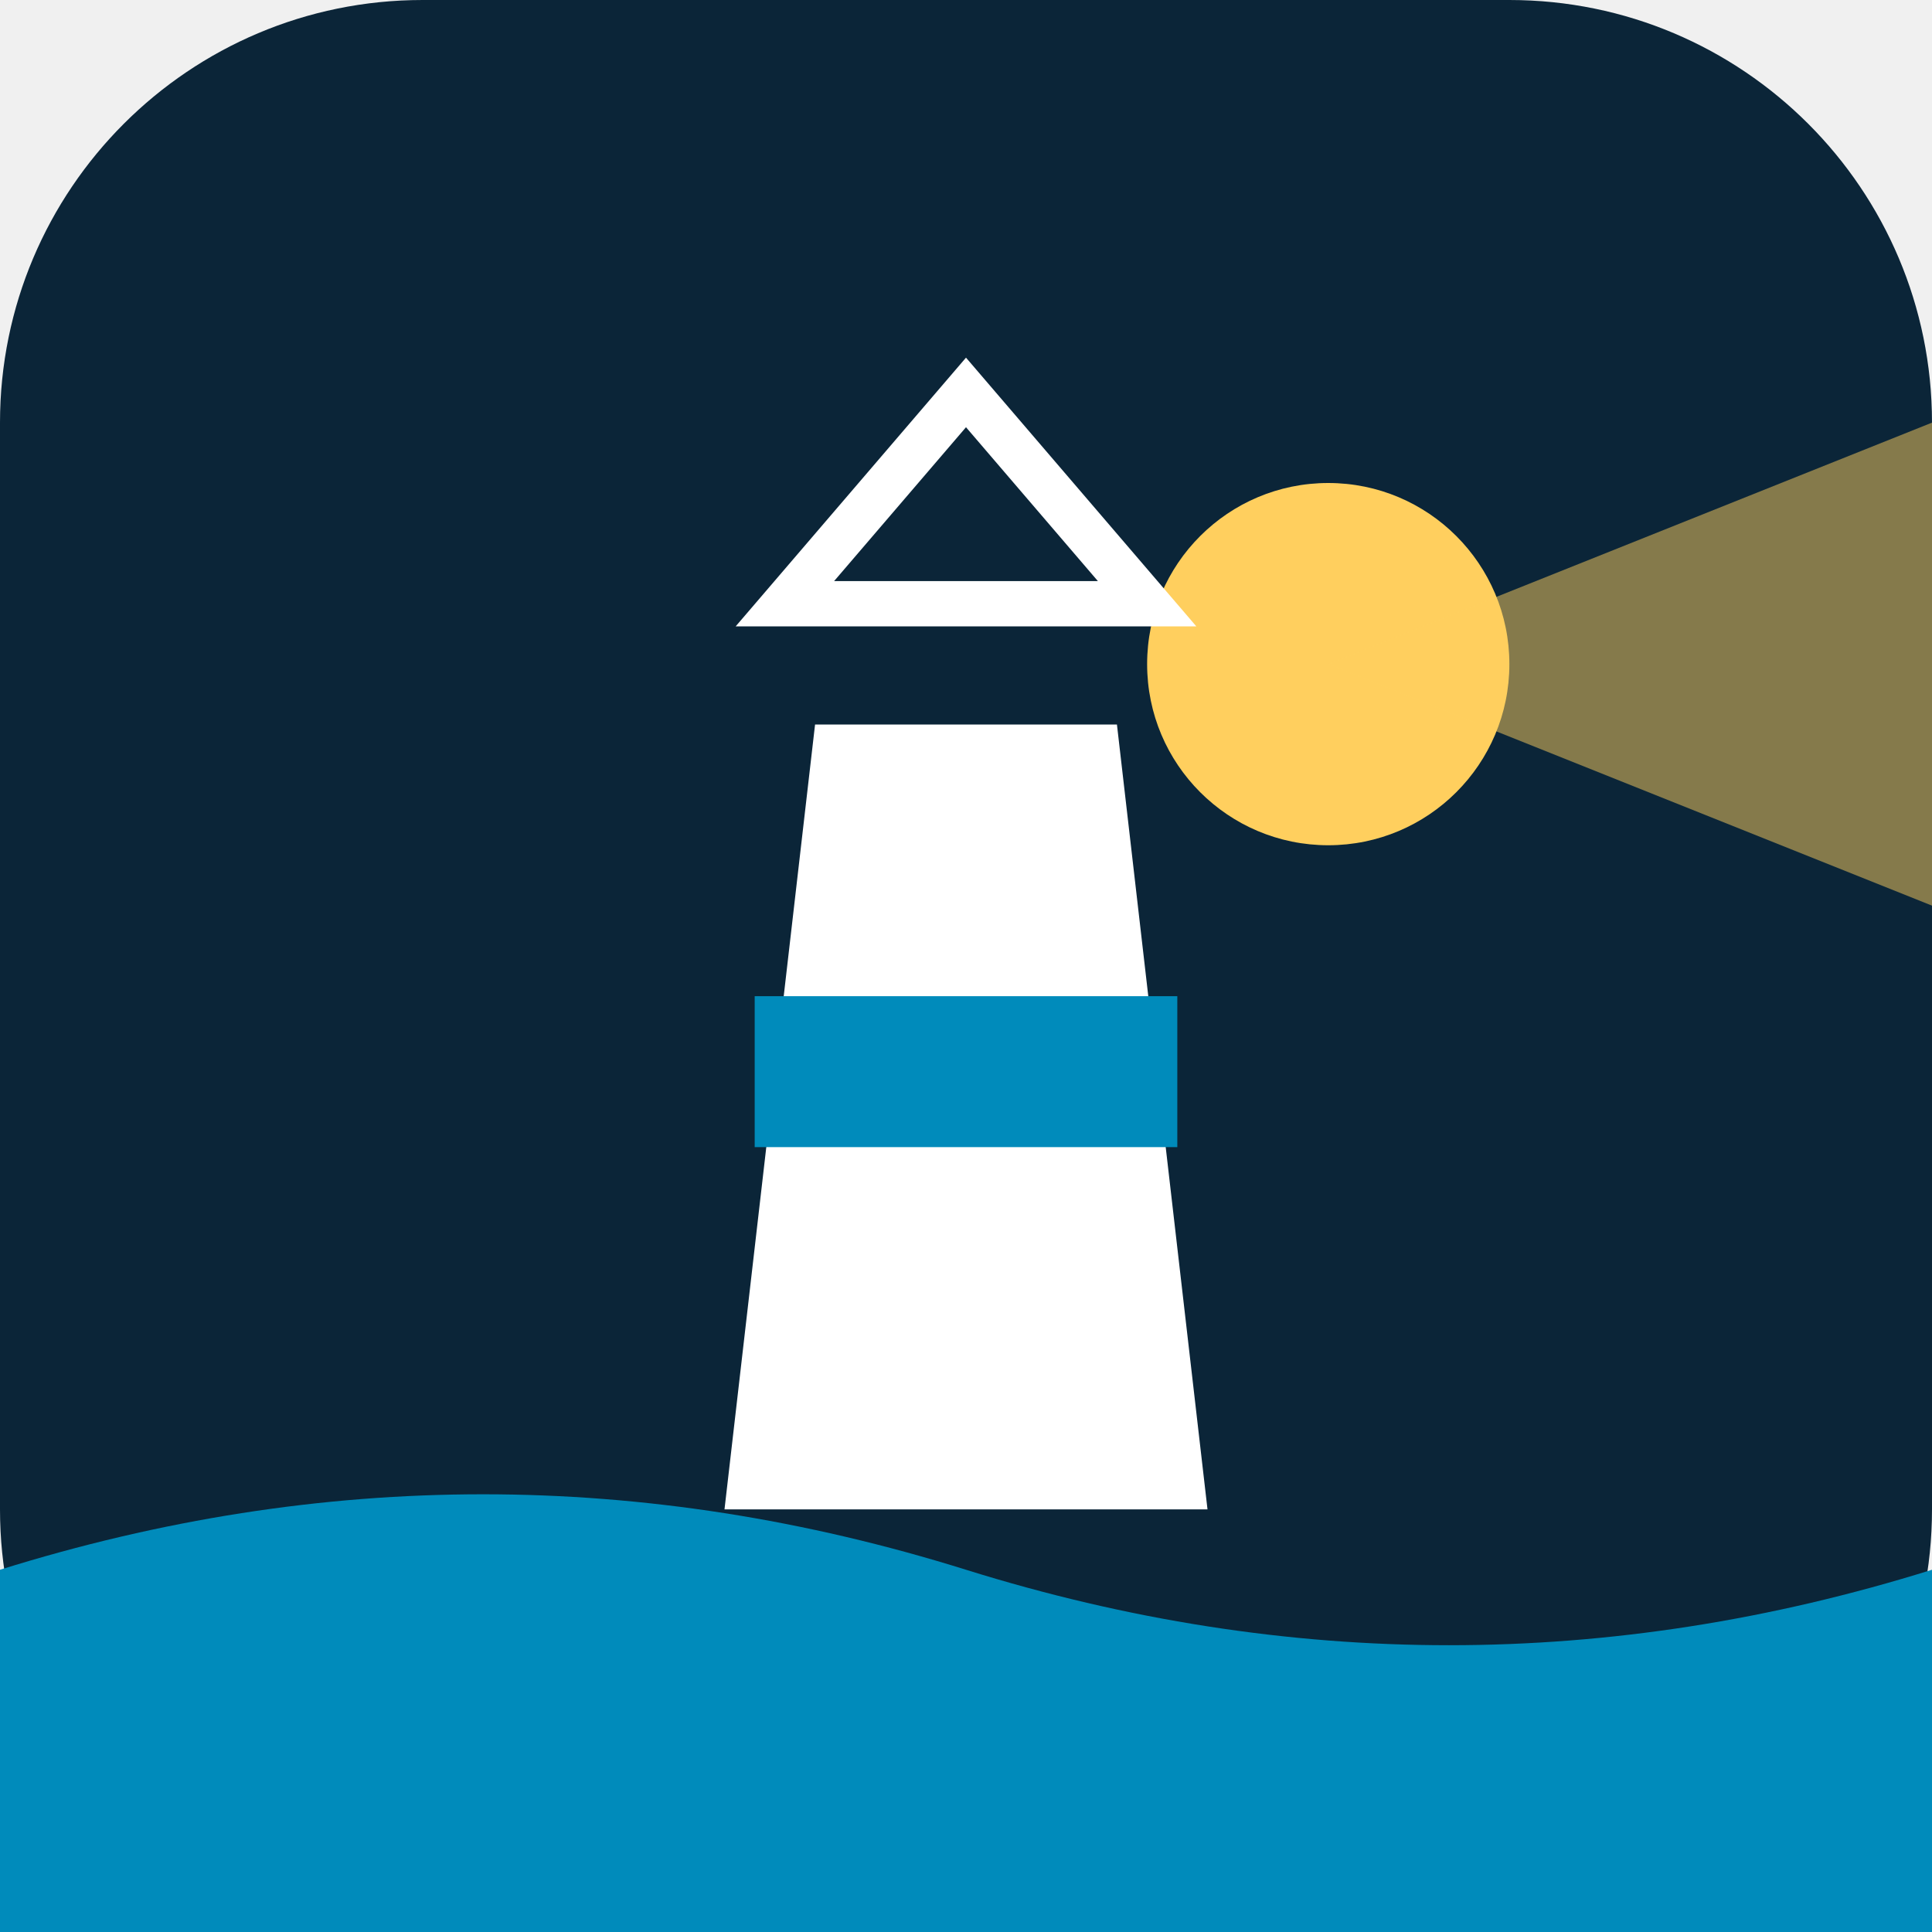
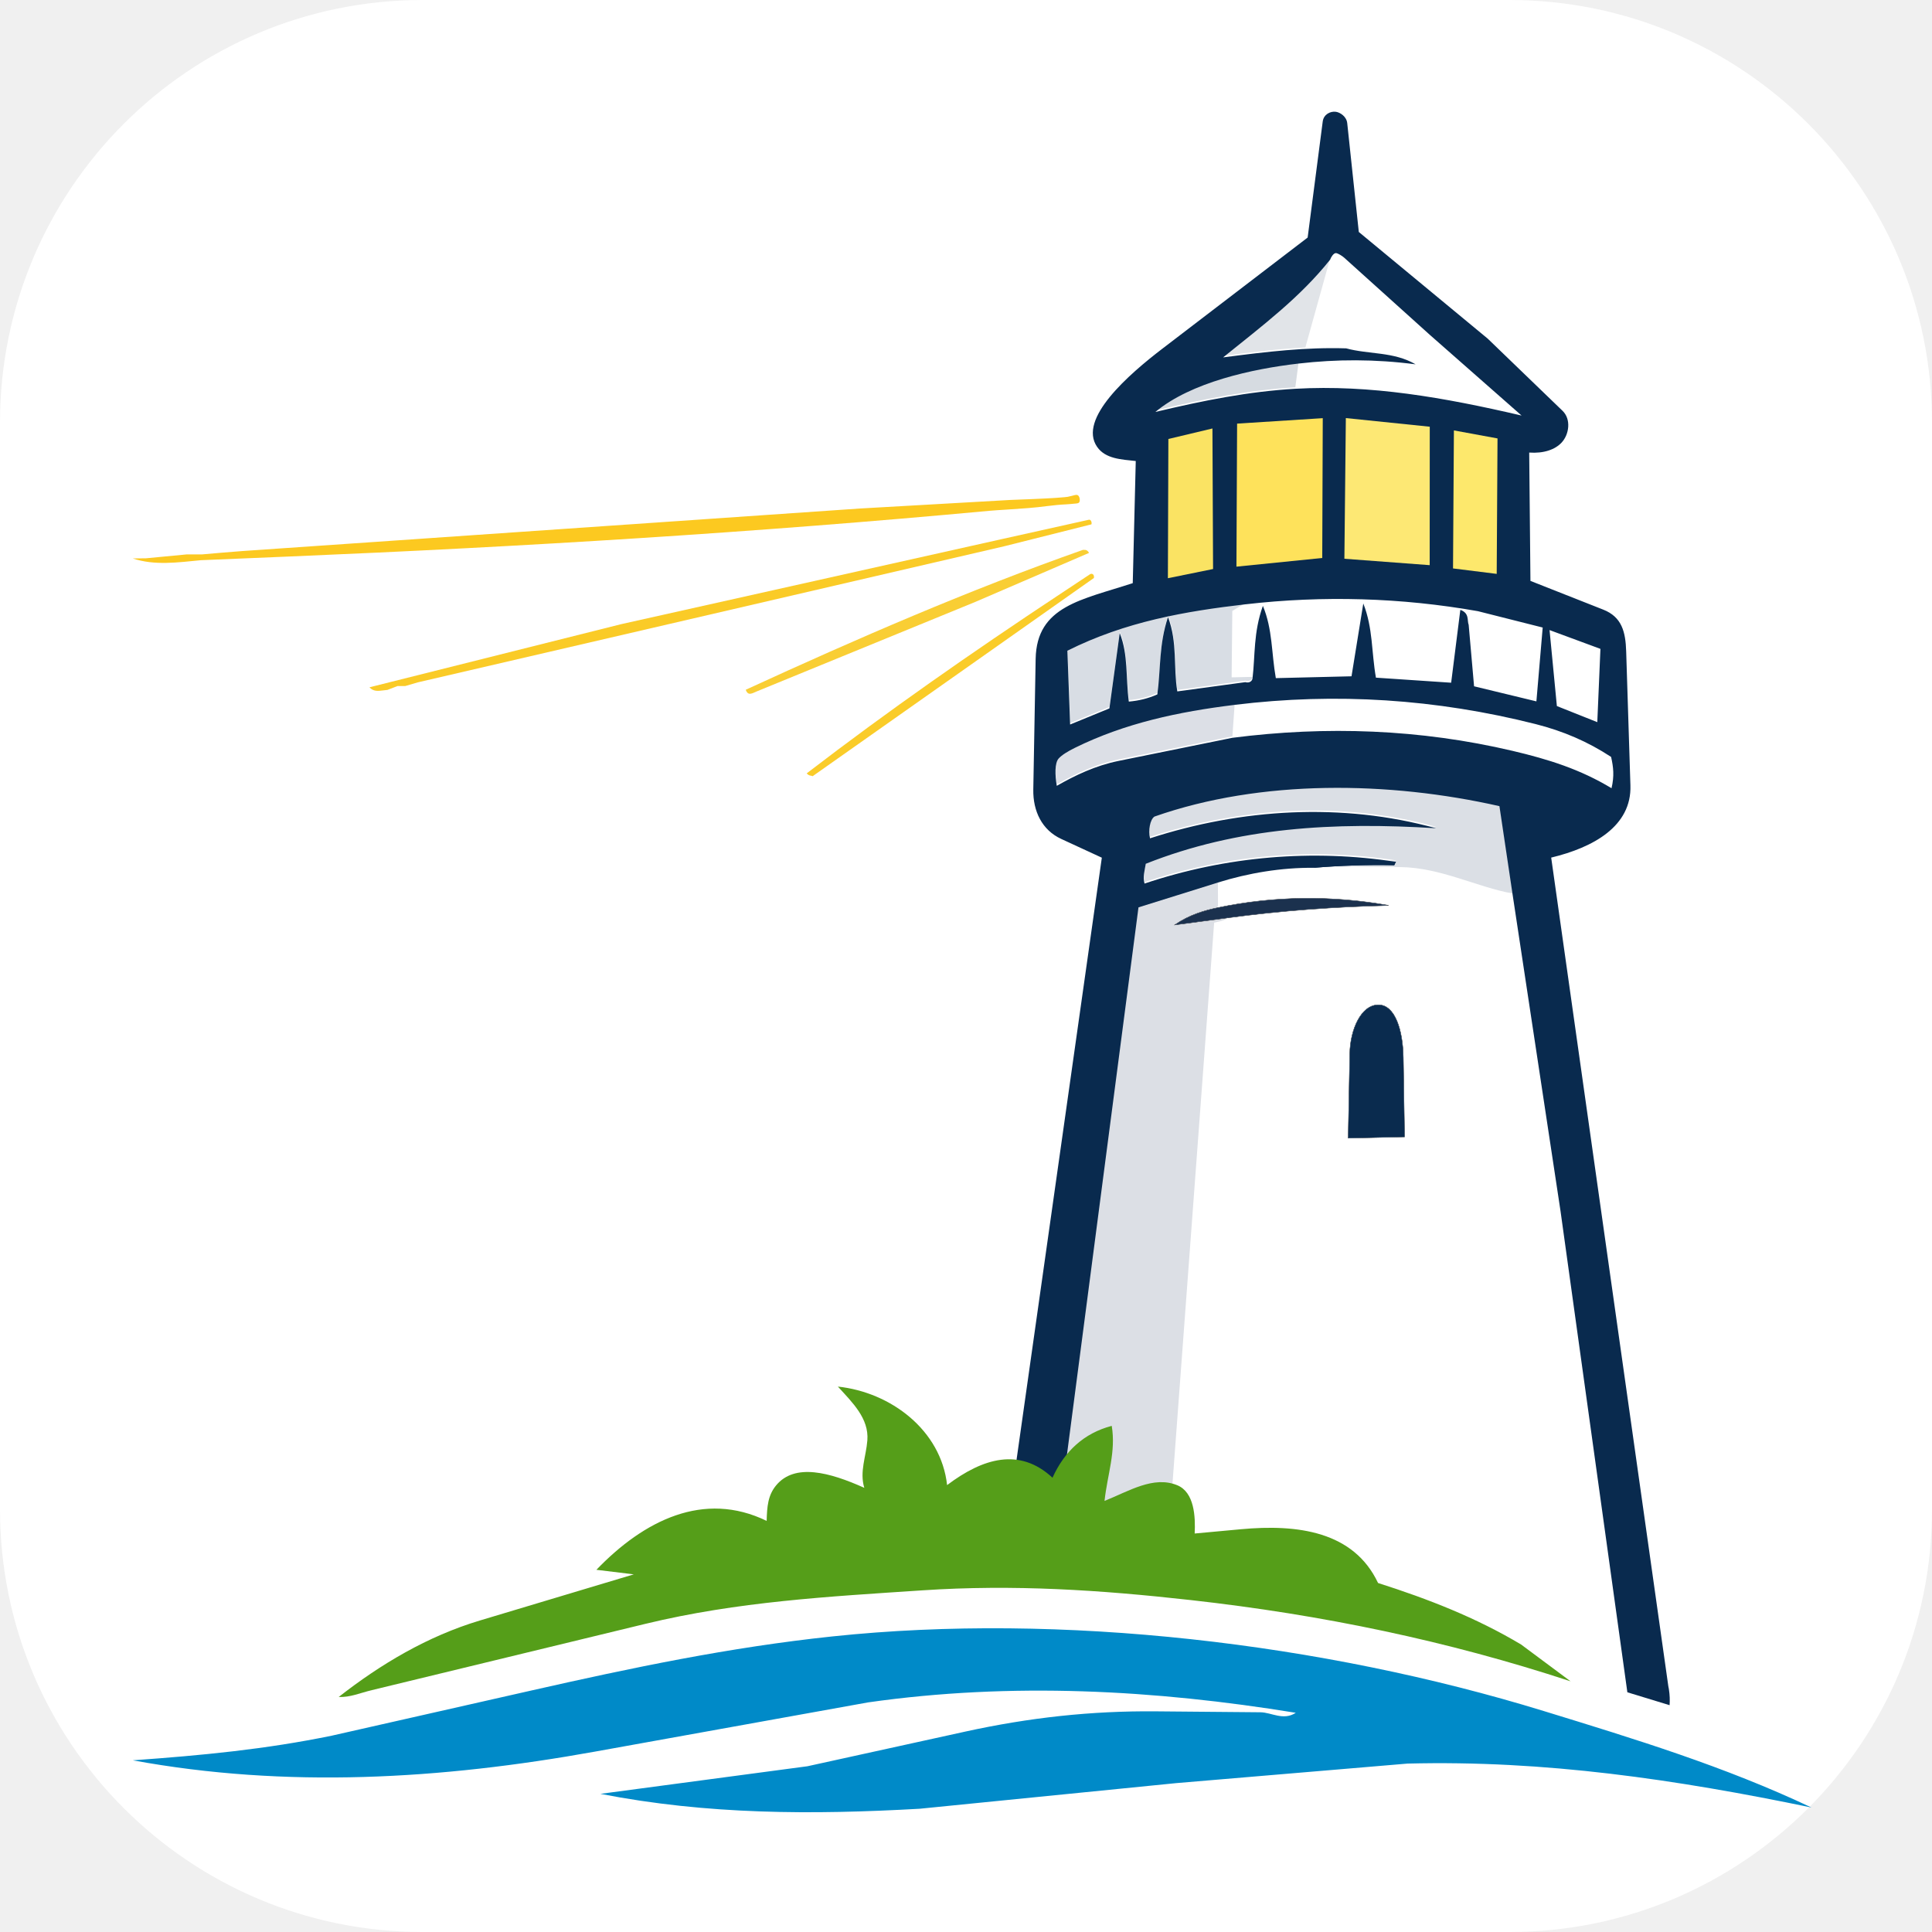
- <svg xmlns="http://www.w3.org/2000/svg" viewBox="0 0 64 64" role="img" aria-label="Harrisonville Church of Christ lighthouse mark">
-   <rect width="64" height="64" rx="14" fill="#0b2538" />
-   <circle cx="44" cy="22" r="6" fill="#ffcf5e" />
-   <polygon points="44,22 64,14 64,30" fill="#ffcf5e" opacity="0.5" />
-   <path d="M27 24 L37 24 L40 50 L24 50 Z" fill="#ffffff" />
-   <rect x="25" y="33" width="14" height="5" fill="#008bbb" />
-   <path d="M26 20 L38 20 L32 13 Z" fill="#0b2538" stroke="#ffffff" stroke-width="1.5" />
-   <path d="M0 52 Q16 47 32 52 T64 52 L64 64 L0 64 Z" fill="#008bbb" />
+ <svg xmlns="http://www.w3.org/2000/svg" viewBox="0 0 64 64" role="img" aria-label="Harrisonville Church of Christ lighthouse emblem">
+   <rect width="64" height="64" rx="14" fill="#ffffff" />
+   <g transform="translate(4.4 3.7) scale(0.0596)">
+     <defs>
+       <style>
+       .cls-1 {
+         stroke: #000;
+         stroke-miterlimit: 10;
+         stroke-width: .25px;
+       }
+ 
+       .cls-1, .cls-2 {
+         fill: #092a4e;
+       }
+ 
+       .cls-3 {
+         fill: #facb27;
+       }
+ 
+       .cls-4 {
+         fill: #dcdfe6;
+       }
+ 
+       .cls-5 {
+         fill: #f9ce34;
+       }
+ 
+       .cls-6 {
+         fill: #008ac8;
+       }
+ 
+       .cls-7 {
+         fill: #559e19;
+       }
+ 
+       .cls-8 {
+         fill: #dbdfe5;
+       }
+ 
+       .cls-9 {
+         fill: #fde874;
+       }
+ 
+       .cls-10 {
+         fill: #dcdfe5;
+       }
+ 
+       .cls-11 {
+         fill: #d8dde4;
+       }
+ 
+       .cls-12 {
+         fill: #fde86c;
+       }
+ 
+       .cls-13 {
+         fill: #fefffe;
+       }
+ 
+       .cls-14 {
+         fill: #fee25b;
+       }
+ 
+       .cls-15 {
+         fill: #0a2b4e;
+       }
+ 
+       .cls-16 {
+         fill: #e1e4e8;
+       }
+ 
+       .cls-17 {
+         fill: #fae363;
+       }
+ 
+       .cls-18 {
+         fill: #d6dbe1;
+       }
+ 
+       .cls-19 {
+         fill: #facc29;
+       }
+ 
+       .cls-20 {
+         fill: #fcc920;
+       }
+ 
+       .cls-21 {
+         fill: #1b314e;
+       }
+     </style>
+     </defs>
+     <g>
+       <path class="cls-10" d="M603.09,427.65l.06,13.94c-3.68,3.05-2.3,4.02,4.14,2.91l1.77,2.66c-.88,1.98-3.91,2.71-8.05,3.58-8.68,116.93-17.37,233.85-26.05,350.78-8.06,1.7-16.12,3.39-24.17,5.09-15.06-6.36-30.11-12.72-45.17-19.09,17.8-115.36,35.59-230.72,53.39-346.09l44.07-13.79Z" />
+       <path class="cls-8" d="M766.96,434.54c-19.86-3.51-40.05-14.49-62.7-14.69l-47.78-.43c.91-1.23,2.38-2.04,4.58-2.1l41.26-1.17c-46.35-7.16-94.28-3.27-139.94,12.04-1.02-3.78-.05-6.58.69-11,51.25-20.33,104.67-23.27,161.35-19.73-52.42-14.47-108.3-10.86-158.98,5.59-1.04-4.38-.02-10.45,2.48-12.1,59.28-20.81,130.34-19.65,191.72-5.78l7.35,49.37Z" />
+       <polygon class="cls-14" points="661.13 247.22 613.44 252.05 613.81 172.55 661.42 169.51 661.13 247.22" />
+       <polygon class="cls-9" points="720.85 251.21 673.45 247.66 674.26 169.47 720.89 174.27 720.85 251.21" />
+       <path class="cls-11" d="M618.59,272.97l-7.49,4.5-.37,36.93,11.67-.27c-.19,1.55-1.75,2.77-4.02,2.12l-37.78,5.15c-2.33-13.76.24-26.75-5.16-41.37-5.1,15.27-4.01,28.64-5.94,43.02-5.05,2.26-10.21,3.5-15.87,4-1.77-13.49-.24-25.96-5.04-38.1l-5.74,41.89-21.84,8.96-1.53-41.02c32.43-16.24,65.66-21.94,99.1-25.81Z" />
+       <polygon class="cls-17" points="600.46 253.36 575.34 258.47 575.61 181.09 600.1 175.24 600.46 253.36" />
+       <polygon class="cls-12" points="758.1 256.06 733.82 253.03 734.31 176.33 758.56 180.78 758.1 256.06" />
+       <path class="cls-4" d="M612.44,328.88l-1.28,18.29-63.17,12.83c-12.99,2.64-24.18,8.02-34.4,13.87-1.02-5.98-1.22-12.64,1.01-15.17,1.77-2.02,5.38-4.13,9-5.92,27.93-13.79,57.66-20.07,88.83-23.9Z" />
+       <path class="cls-16" d="M652.11,129.64c.02-.06.06-.1.08-.15-.02,0-.03,0-.05,0l13.39-48.1c-16.65,20.93-37.26,36.43-59.49,54.35,16.33-2.14,31.1-3.92,45.73-4.7.09-.47.22-.94.34-1.41Z" />
+       <path class="cls-18" d="M647.96,139.17l-1.83,14.03c-26.01,1.49-50.96,6.5-77.77,12.87,19.81-16.5,53.87-23.94,79.6-26.9Z" />
+     </g>
+     <g>
+       <g>
+         <path class="cls-5" d="M528.13,243.53c.69.18,2.05-.57,3.36,1.69l-63.3,27.28-121.23,49.64c-2.68,1.1-5,2.83-6.29-.85,62.04-28.52,124.3-55.52,187.46-77.76Z" />
+         <path class="cls-19" d="M534.17,259.18l-156.34,110.17c-.84-.49-1.92-.03-3.28-1.59,45.56-34.99,91.9-67.24,139.23-98.59l18.17-12.04c1.2-.79,2.59.09,2.22,2.05Z" />
+         <g>
+           <path class="cls-20" d="M519.62,214.05c3.56-.65,5.13-1.79,6.1-.43.58.81.79,2.29.47,3.15-.35.93-1.27.98-3.08,1.11-1.43.11-2.86.31-4.3.36-7.04.29-14.04,1.57-21.07,2.07-4.27.3-8.55.6-12.82.9-3.02.21-6.05.35-9.07.64-129.74,12.06-258.72,19.94-388.62,25.37l-49.45,2.07c-12.73,1.22-25.72,3.08-37.78-.98l7.27-.08c7.52-.68,15.06-1.4,22.6-2.16h8.48c7.52-.67,15.06-1.3,22.63-1.88l343.04-23.63,83.6-4.76c18.17-.67,25.53-1.1,28.22-1.38,1.26-.13,2.53-.14,3.78-.37Z" />
+           <path class="cls-3" d="M532.82,229.35l-48.53,12.2-325.85,75.62-7.07,2.07h-4.27s-5.6,2.15-5.6,2.15l-2.42.27c-2.37.27-5.32.81-7.56-1.73l139.94-35.1,211.71-47.31,48.2-10.72c1.07-.24,1.8,1.33,1.44,2.57Z" />
+         </g>
+       </g>
+       <g>
+         <g>
+           <path class="cls-1" d="M697.94,441.16c-30.62.79-59.04,2.83-88.92,6.83l-29.88,3.98c8.07-5.52,16.28-7.93,23.97-9.55,31.09-6.55,63.42-6.86,94.82-1.26Z" />
+           <path class="cls-1" d="M706.82,569.79l-31.28.71.88-46.97c.24-13.4,6.31-27.14,15.93-27.09,9.24.02,13.55,14.24,13.78,29.24l.69,44.11Z" />
+           <path class="cls-2" d="M853.76,876.76c-.1-.55-.19-1.07-.31-1.6l-65.11-460.58c23.38-5.62,44.78-17.4,44.04-40.12l-2.36-74.49c-.33-10.81-2.38-19.14-12.74-23.21l-40.47-15.97-.69-71.33c8.19.57,14.36-1.69,17.95-5.48,4.31-4.57,5.45-13.02.6-17.71l-41.62-40.14-71.64-59.28-6.43-60.47c-.38-3.71-3.95-6-6.33-6.33-3.07-.4-6.76,1.43-7.29,5.38l-8.38,64.52-80.49,61.57c-19.05,14.55-47.33,39.21-36.52,54.78,4.67,6.74,13.62,6.98,21.47,7.86l-1.67,67.87c-28.19,9.28-53.42,12.59-53.97,42.09l-1.31,72.61c-.21,12.02,4.81,22.55,15.57,27.5l22.52,10.4c-15.78,111.56-31.62,223.1-47.4,334.66-1.55,10.86-3.07,21.74-4.62,32.59,9.36-.29,18.74-.57,28.12-.86,1.52-11.62,3.02-23.21,4.55-34.83,13.24-101.3,26.5-202.65,39.73-303.95l43.5-13.59c.17-.07.38-.14.57-.19,17.02-5.31,35.4-8.38,53.4-8.21,14.78-1.26,29.66-1.74,44.69-1.43.31-.74.6-1.4.93-1.86h.21c-.07,0-.12-.02-.19-.02-46.31-7.14-94.18-3.21-139.75,12.07-1.02-3.79-.05-6.59.69-11,51.23-20.33,104.66-23.28,161.34-19.74-52.42-14.47-108.3-10.86-158.98,5.59-1.05-4.38-.02-10.45,2.48-12.09,59.28-20.81,130.34-19.66,191.72-5.79l7.36,49.38,26.59,175.63c12.38,89.18,24.78,178.34,37.16,267.52,7.83,2.38,15.64,4.79,23.47,7.17.19-2.69.12-5.69-.4-8.93ZM815.71,298.57l-1.74,40.73-22.47-8.95-4.07-42.23,28.28,10.45ZM647.92,139.99c21.21-2.45,42.42-2.52,65.07.43-12.21-7.14-26.02-5.45-38.59-8.88-22.47-.69-43.66,1.79-68.4,5.02,22.24-17.93,42.85-33.43,59.49-54.35.38-1.21,1.9-3.71,3.24-3.62,1.07.07,3.5,1.6,4.55,2.55l47.54,42.83,51.07,44.92c-43.16-10.07-84.09-17.26-125.8-14.88-26,1.5-50.95,6.5-77.75,12.88,19.81-16.5,53.85-23.95,79.59-26.9ZM618.54,273.79c42.95-4.95,86.52-3.71,129.08,3.83l36,9.09-3.5,41.04-34.64-8.38-3-34.16c-.98-2.45.55-6.48-4.64-8.33l-5.1,40.5-41.81-2.81c-2.52-14.24-1.59-27.47-7.02-41.23l-6.55,40.47-42.07,1.02c-2.48-13.97-1.74-27.05-7.19-40.16-5.33,14.83-4.24,27.64-5.76,40.28-.19,1.55-1.74,2.76-4.02,2.12l-37.78,5.14c-2.33-13.76.24-26.76-5.17-41.35-5.1,15.26-4,28.62-5.93,43.02-5.05,2.24-10.21,3.5-15.86,4-1.79-13.5-.24-25.97-5.05-38.12l-5.74,41.9-21.83,8.95-1.52-41.02c32.43-16.24,65.66-21.93,99.09-25.81ZM766.81,355.24c-51.3-12.07-103.54-13.93-155.68-7.24l-63.18,12.83c-12.98,2.64-24.16,8.02-34.4,13.86-1.02-5.98-1.21-12.64,1.02-15.17,1.79-2.02,5.38-4.14,9-5.93,27.93-13.78,57.66-20.07,88.82-23.9,56.42-6.93,112.13-3.24,167.25,10.67,15.4,3.9,29.02,9.76,42,18.26,1.31,5.81,1.83,10.55.24,17.4-17.45-10.55-35.07-16.07-55.07-20.78Z" />
+           <g>
+             <path class="cls-10" d="M609.02,447.99l-29.88,3.98c8.07-5.52,16.28-7.93,23.97-9.55-3.69,3.05-2.31,4,4.14,2.9l1.76,2.67Z" />
+             <path class="cls-2" d="M702.06,416.97c-.33.45-.62,1.12-.93,1.86-15.02-.31-29.9.17-44.69,1.43.9-1.24,2.38-2.05,4.57-2.1l41.04-1.19Z" />
+             <polygon class="cls-14" points="661.09 248.05 613.4 252.87 613.77 173.37 661.38 170.34 661.09 248.05" />
+             <polygon class="cls-9" points="720.81 252.04 673.4 248.48 674.21 170.29 720.85 175.09 720.81 252.04" />
+             <polygon class="cls-17" points="600.41 254.19 575.3 259.3 575.57 181.91 600.06 176.07 600.41 254.19" />
+             <polygon class="cls-12" points="758.06 256.89 733.78 253.86 734.27 177.15 758.51 181.6 758.06 256.89" />
+             <g>
+               <path class="cls-13" d="M607.87,444.37l-4.76-1.95c31.09-6.55,63.42-6.86,94.82-1.26-30.62.79-59.04,2.83-88.92,6.83,10.05-4.9,9.64-6.12-1.14-3.62Z" />
+               <path class="cls-13" d="M706.82,569.79l-31.28.71.88-46.97c.24-13.4,6.31-27.14,15.93-27.09,9.24.02,13.55,14.24,13.78,29.24l.69,44.11Z" />
+               <path class="cls-13" d="M702.27,416.97h-.21s.02-.02.02-.02c.07,0,.12.02.19.02Z" />
+               <path class="cls-15" d="M706.82,569.79l-31.28.71.88-46.97c.24-13.4,6.31-27.14,15.93-27.09,9.24.02,13.55,14.24,13.78,29.24l.69,44.11Z" />
+               <path class="cls-21" d="M697.94,441.16c-30.62.79-59.04,2.83-88.92,6.83l-29.88,3.98c8.07-5.52,16.28-7.93,23.97-9.55,31.09-6.55,63.42-6.86,94.82-1.26Z" />
+             </g>
+           </g>
+         </g>
+         <g>
+           <path class="cls-6" d="M462.39,900.42c35.89-7.88,70.44-11.64,106.17-11.32l58.16.52c6.18.06,12.71,4.82,19.67.29-78.34-12.75-158.01-17.14-237.74-5.78l-151.81,27.36c-85.66,15.44-171.58,20.51-256.85,4.83,38.59-2.75,73.72-6.11,110.66-13.71l110.73-25.06c56.05-12.68,110.14-24.04,167.45-30.09,127.31-13.45,272.68,3.78,395.28,41.44,51.01,15.67,100.66,30.83,148.88,53.65-75.34-15.61-148.26-26.36-224.51-24.41l-128.61,10.86-142.54,14.24c-59.8,3.38-117.98,3.31-177.44-8.28l115.07-15.34,87.41-19.19Z" />
+           <path class="cls-7" d="M799.11,872.41c-68.48-22.53-138.26-37.02-211.1-45.15-50.56-5.65-98.46-8.78-149.02-5.42-52.27,3.47-102.96,6.24-154.1,18.63l-151.99,36.83c-6.95,1.69-12.01,4.05-18.48,3.82,23.29-18.22,49.35-33.77,78.48-42.51l85.54-25.65-20.78-2.53c26.4-27.44,59.66-44.18,94.63-27.18.22-7.94.67-14.23,5.31-19.8,10.34-12.41,29.64-7.26,48.96,1.42-2.72-8.97,1-17.34,1.7-26.41.94-12.18-8.31-21-16.38-29.86,29.39,3.13,57.35,24.21,60.7,54.75,19.92-15.03,40.26-21.08,58.59-4.1,6.64-14.7,17.51-24.78,32.92-28.82,2.39,14.46-2.38,26.83-4.01,41.72,13.49-5.41,27.25-14.14,40.41-8.73,9.56,3.93,10.16,17.5,9.7,26.84l25.76-2.38c31.5-2.91,62.63,1.19,76.16,29.88,27.86,8.89,54.43,19.23,79.51,34.2l27.48,20.44Z" />
+         </g>
+       </g>
+     </g>
+   </g>
</svg>
